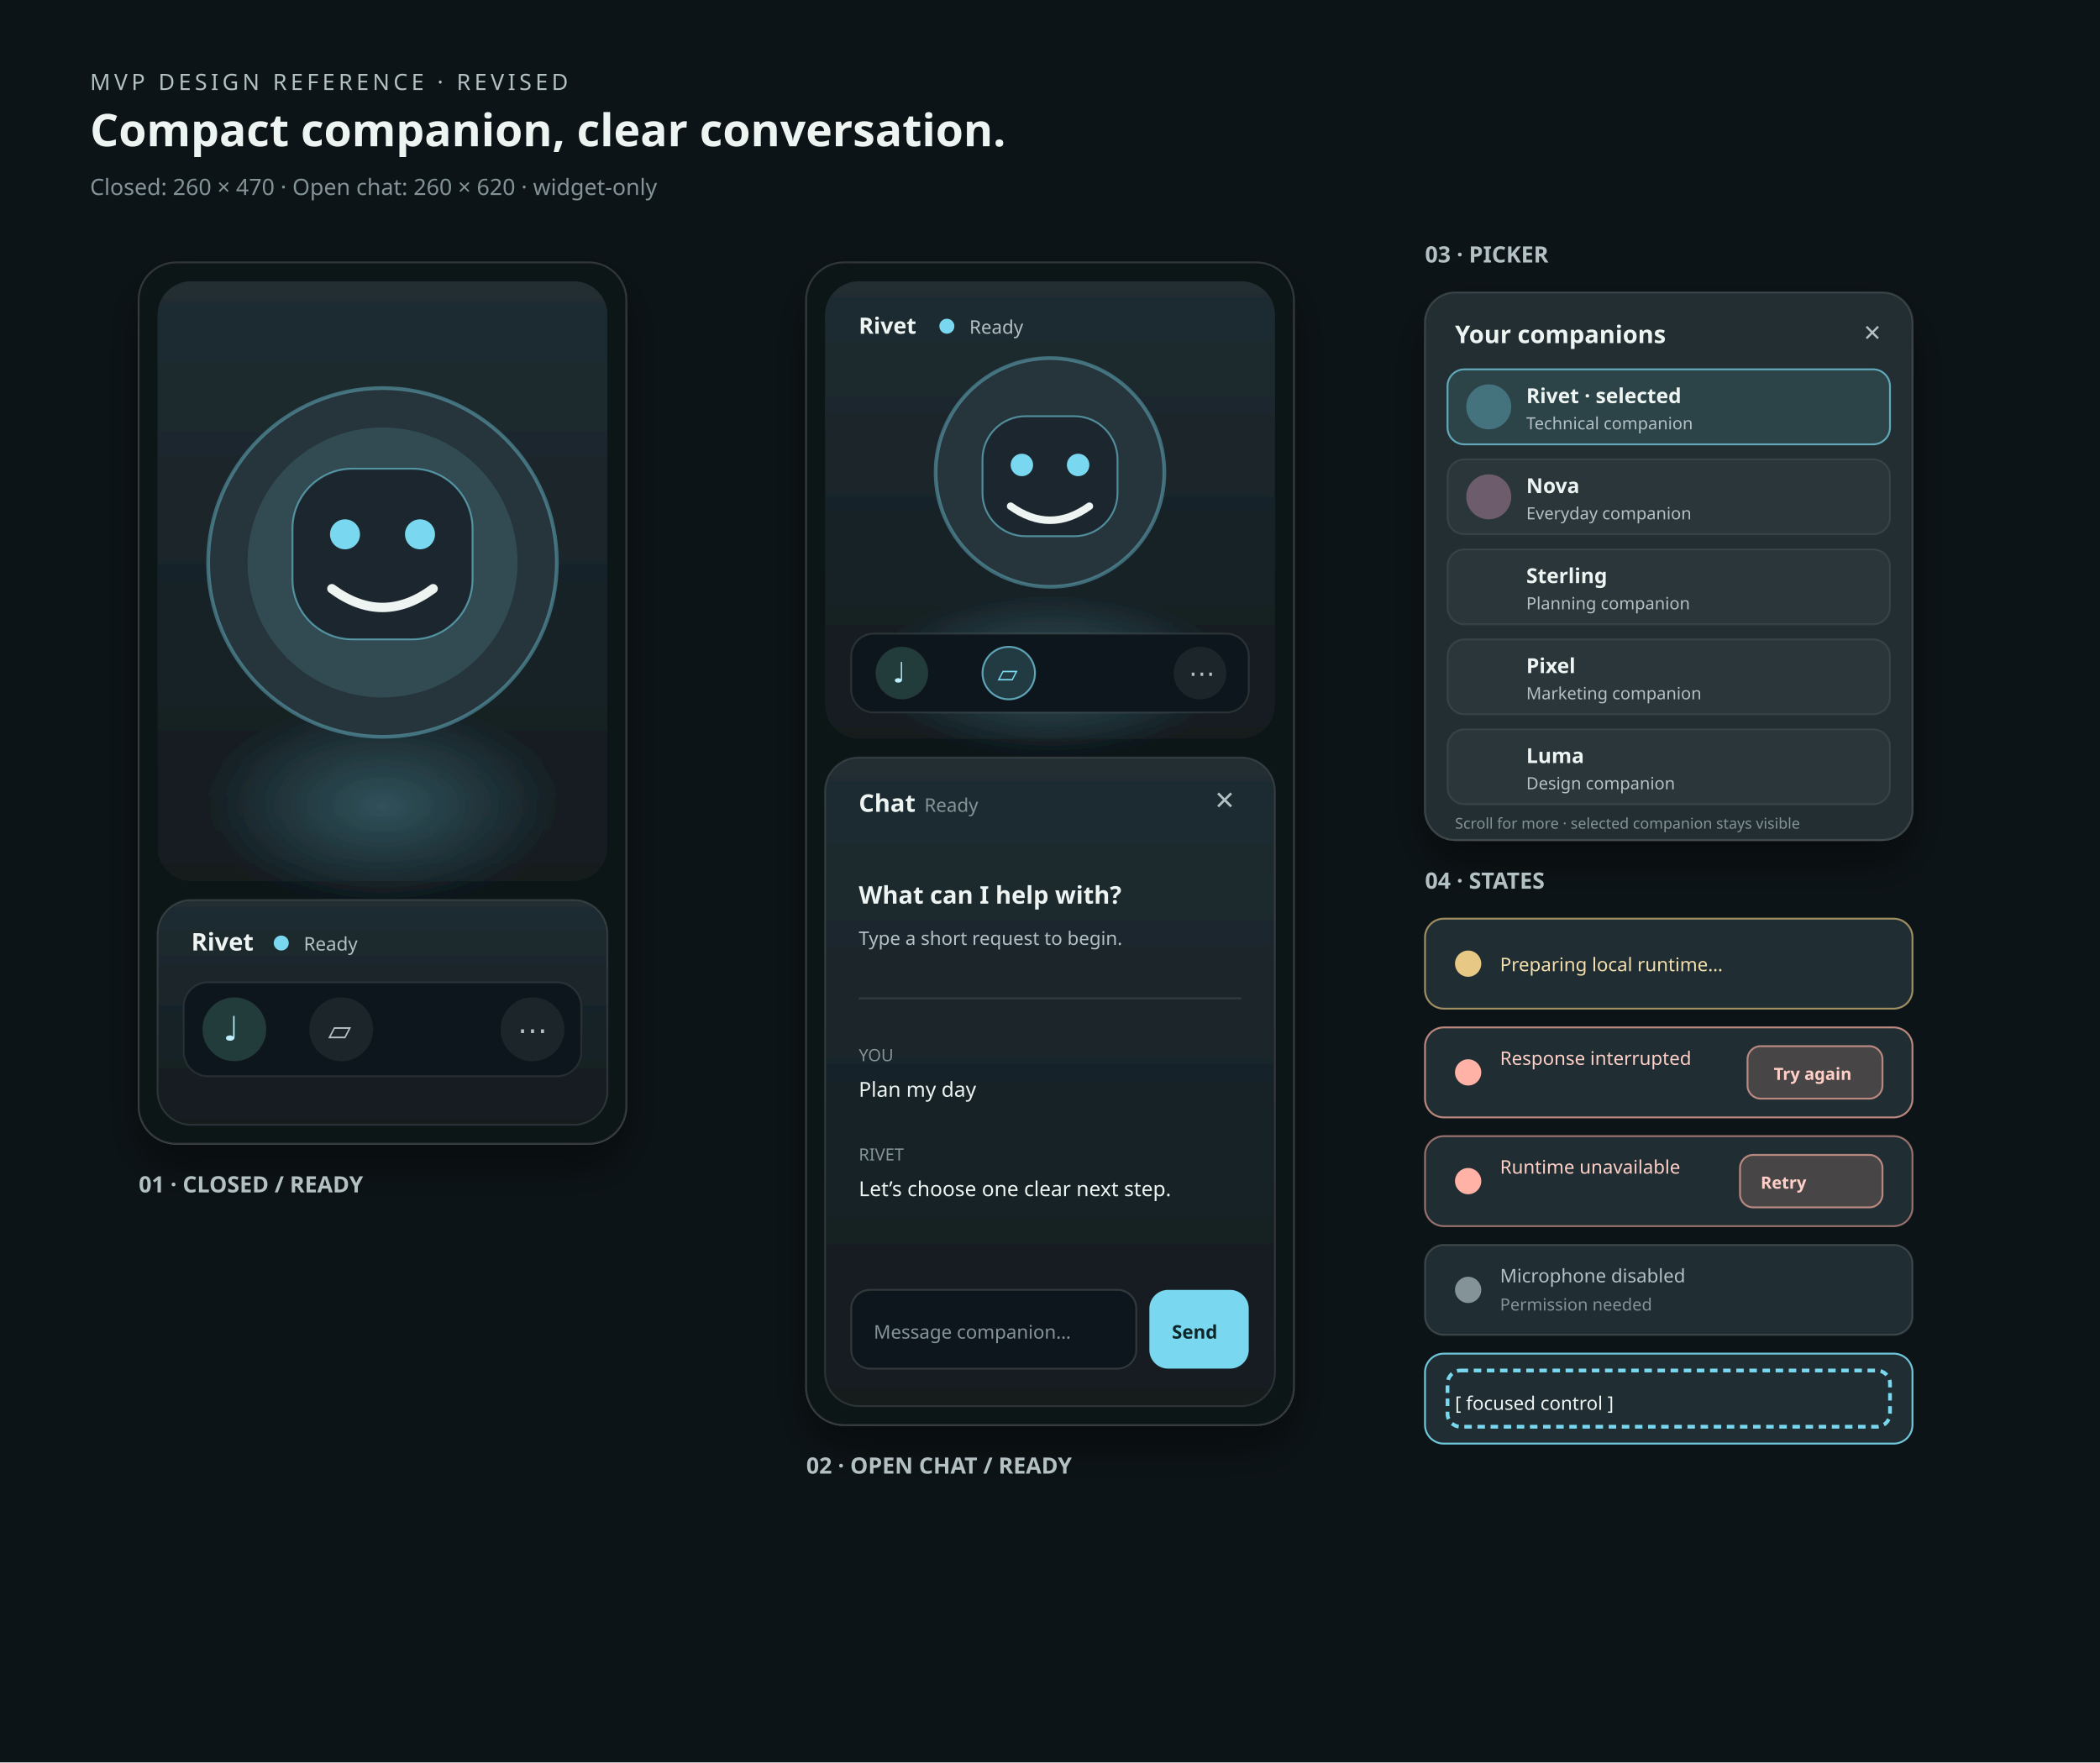
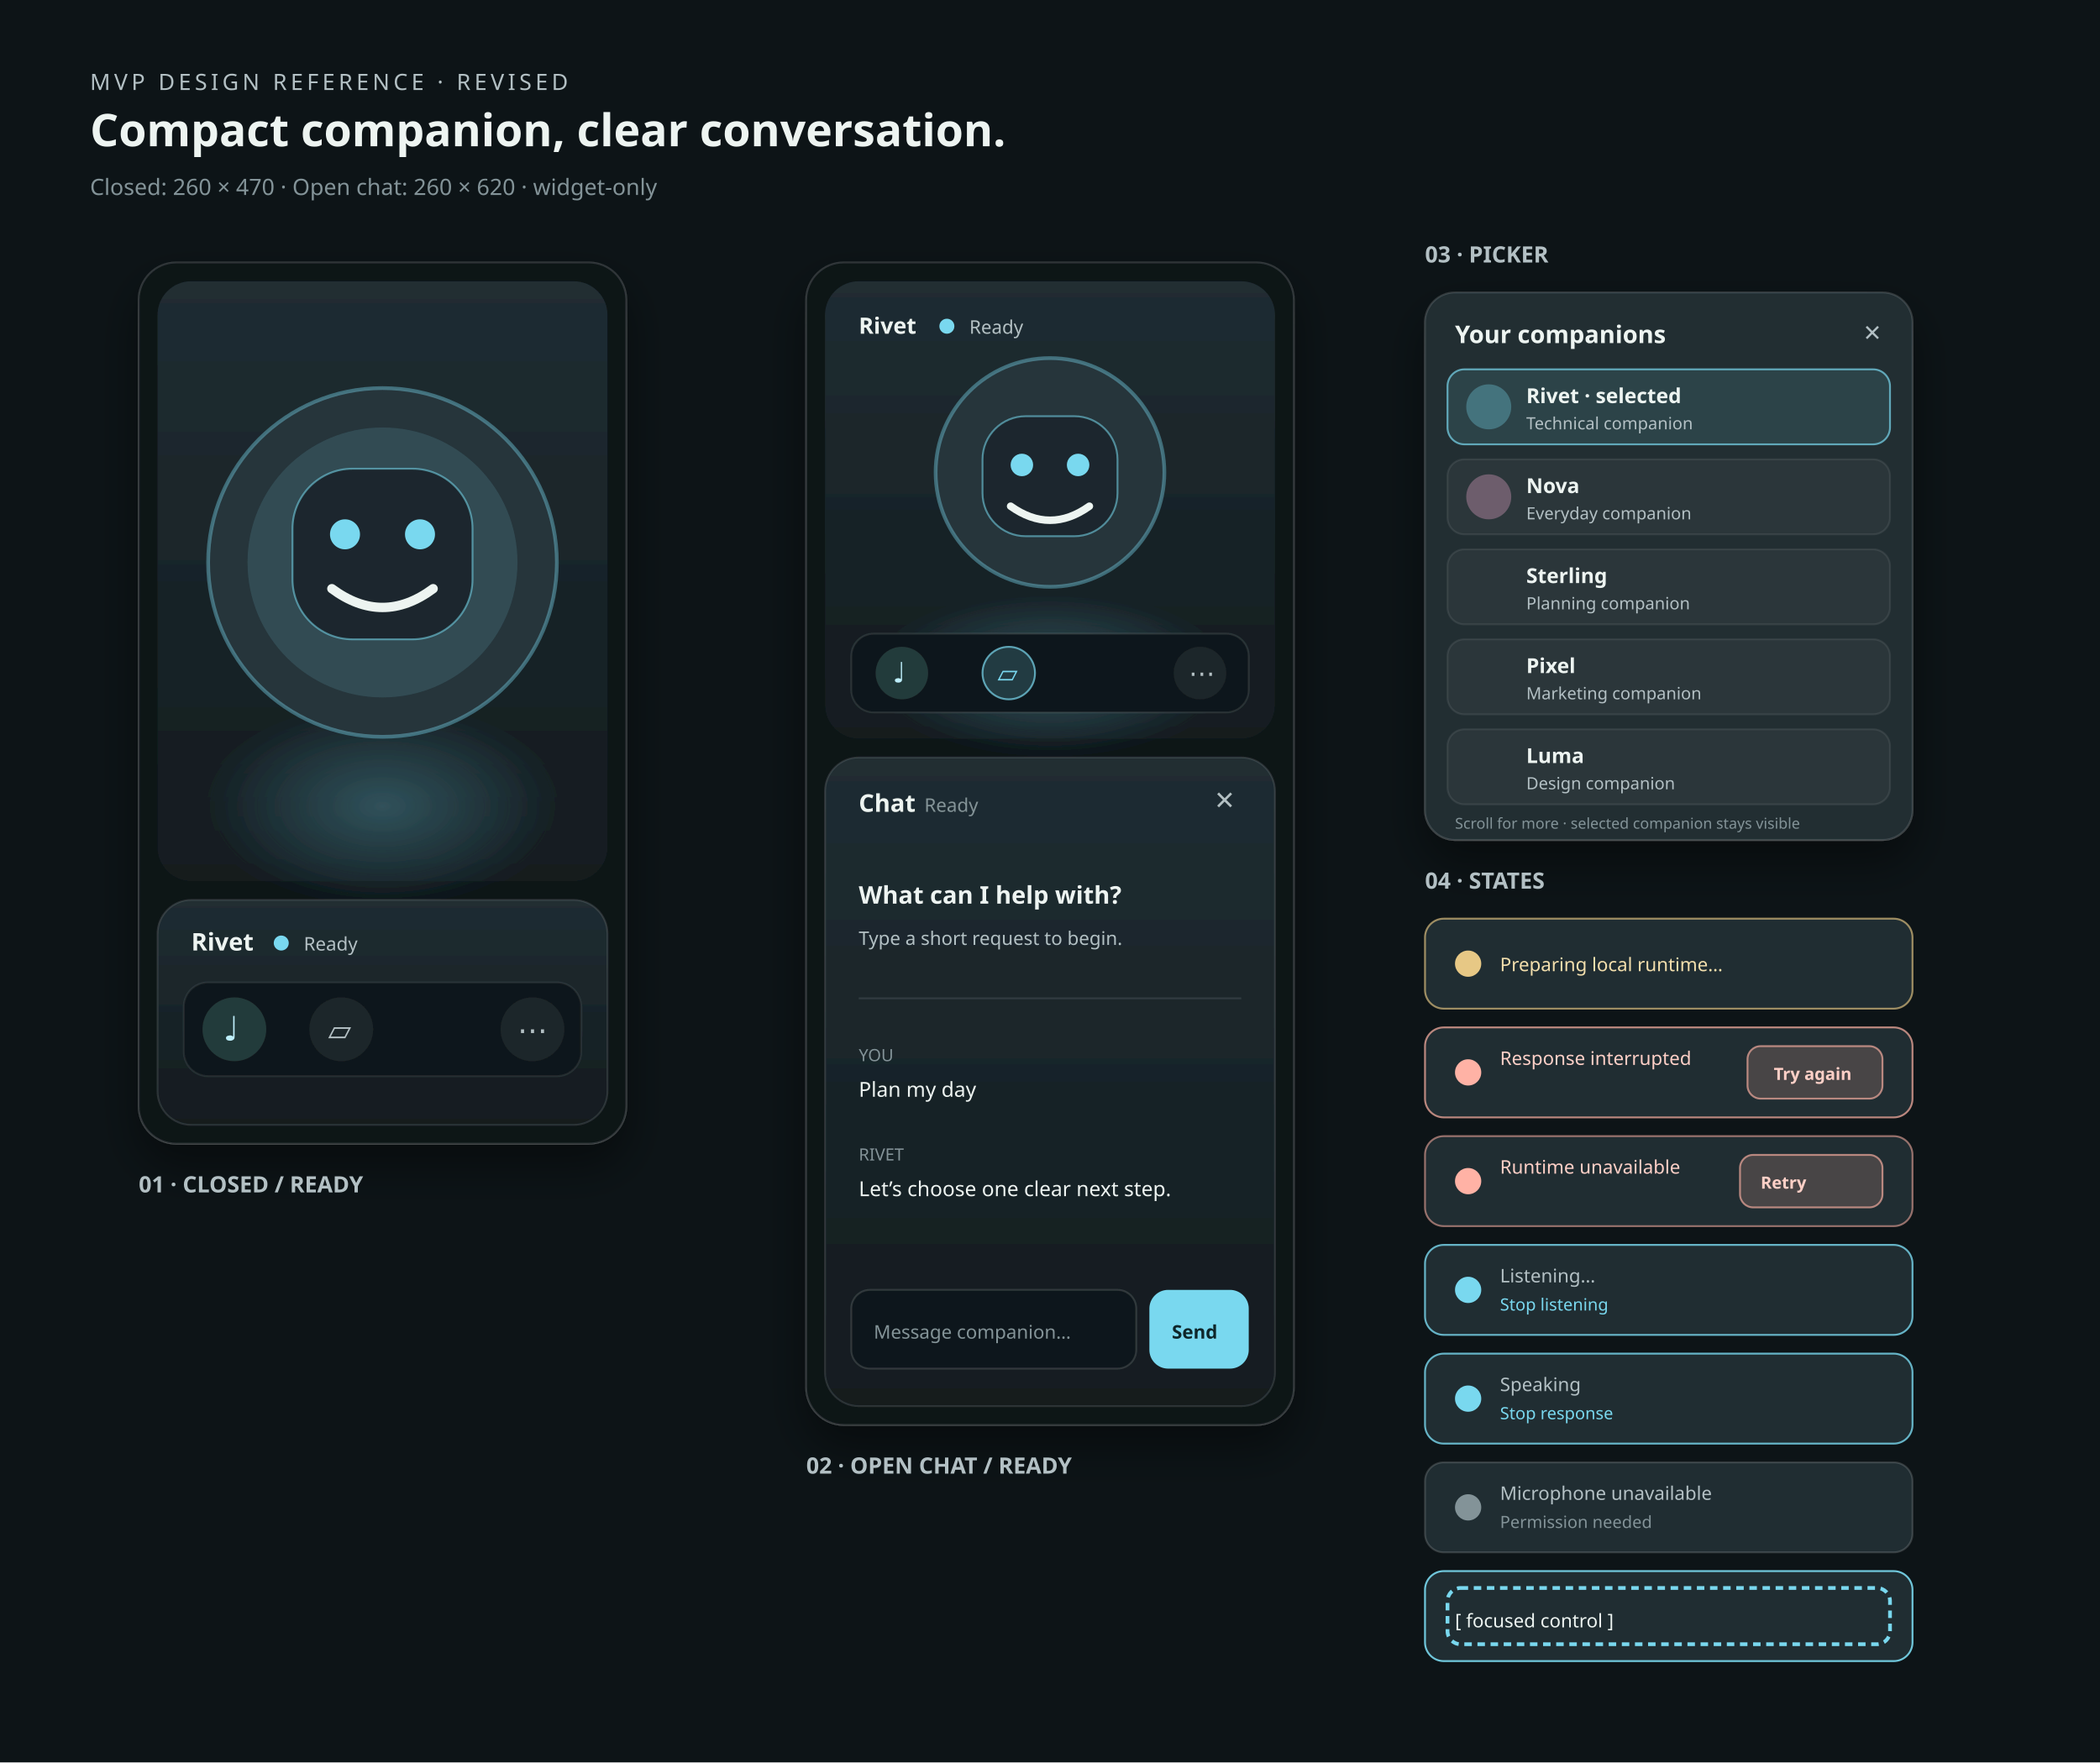
<svg xmlns="http://www.w3.org/2000/svg" width="1120" height="940" viewBox="0 0 1120 940" role="img" aria-labelledby="title desc">
  <defs>
    <linearGradient id="surface" x1="0" y1="0" x2="0" y2="1">
      <stop stop-color="#202d32" />
      <stop offset="1" stop-color="#121b1f" />
    </linearGradient>
    <radialGradient id="halo">
      <stop stop-color="#79d8ef" stop-opacity=".28" />
      <stop offset="1" stop-color="#79d8ef" stop-opacity="0" />
    </radialGradient>
    <filter id="shadow" x="-30%" y="-20%" width="160%" height="150%">
      <feDropShadow dx="0" dy="12" stdDeviation="12" flood-color="#000" flood-opacity=".42" />
    </filter>
  </defs>
  <rect width="1120" height="940" fill="#0d1417" />
  <text x="48" y="48" fill="#b3c0c4" font-family="system-ui,sans-serif" font-size="12" letter-spacing="2">MVP DESIGN REFERENCE · REVISED</text>
  <text x="48" y="78" fill="#edf4f1" font-family="system-ui,sans-serif" font-size="24" font-weight="650">Compact companion, clear conversation.</text>
  <text x="48" y="104" fill="#839398" font-family="system-ui,sans-serif" font-size="12">Closed: 260 × 470 · Open chat: 260 × 620 · widget-only</text>
  <g transform="translate(74 140)" filter="url(#shadow)">
    <rect width="260" height="470" rx="20" fill="#0d1417" stroke="#ffffff" stroke-opacity=".14" />
    <rect x="10" y="10" width="240" height="320" rx="18" fill="url(#surface)" />
    <ellipse cx="130" cy="290" rx="96" ry="55" fill="url(#halo)" />
    <circle cx="130" cy="160" r="93" fill="#25343a" stroke="#79d8ef" stroke-opacity=".4" stroke-width="2" />
    <circle cx="130" cy="160" r="72" fill="#79d8ef" fill-opacity=".14" />
    <rect x="82" y="110" width="96" height="91" rx="32" fill="#1b282d" stroke="#79d8ef" stroke-opacity=".55" />
    <circle cx="110" cy="145" r="8" fill="#79d8ef" />
    <circle cx="150" cy="145" r="8" fill="#79d8ef" />
    <path d="M103 174 Q130 194 157 174" fill="none" stroke="#edf4f1" stroke-width="5" stroke-linecap="round" />
    <rect x="10" y="340" width="240" height="120" rx="18" fill="url(#surface)" stroke="#ffffff" stroke-opacity=".12" />
    <text x="28" y="367" fill="#edf4f1" font-family="system-ui,sans-serif" font-size="13" font-weight="650">Rivet</text>
    <circle cx="76" cy="363" r="4" fill="#79d8ef" />
    <text x="88" y="367" fill="#b3c0c4" font-family="system-ui,sans-serif" font-size="10">Ready</text>
    <rect x="24" y="384" width="212" height="50" rx="13" fill="#10181c" stroke="#ffffff" stroke-opacity=".08" />
    <circle cx="51" cy="409" r="17" fill="#243a3a" />
    <text x="45" y="415" fill="#bdeffc" font-family="system-ui,sans-serif" font-size="18">♩</text>
    <circle cx="108" cy="409" r="17" fill="#ffffff" fill-opacity=".06" />
    <text x="101" y="415" fill="#b3c0c4" font-family="system-ui,sans-serif" font-size="16">▱</text>
    <circle cx="210" cy="409" r="17" fill="#ffffff" fill-opacity=".06" />
    <text x="202" y="415" fill="#b3c0c4" font-family="system-ui,sans-serif" font-size="16">⋯</text>
  </g>
  <text x="74" y="636" fill="#b3c0c4" font-family="system-ui,sans-serif" font-size="12" font-weight="650">01 · CLOSED / READY</text>
  <g transform="translate(430 140)" filter="url(#shadow)">
    <rect width="260" height="620" rx="20" fill="#0d1417" stroke="#ffffff" stroke-opacity=".14" />
    <rect x="10" y="10" width="240" height="244" rx="18" fill="url(#surface)" />
    <text x="28" y="38" fill="#edf4f1" font-family="system-ui,sans-serif" font-size="12" font-weight="650">Rivet</text>
    <circle cx="75" cy="34" r="4" fill="#79d8ef" />
    <text x="87" y="38" fill="#b3c0c4" font-family="system-ui,sans-serif" font-size="10">Ready</text>
    <ellipse cx="130" cy="220" rx="96" ry="45" fill="url(#halo)" />
    <circle cx="130" cy="112" r="61" fill="#25343a" stroke="#79d8ef" stroke-opacity=".4" stroke-width="2" />
    <rect x="94" y="82" width="72" height="64" rx="23" fill="#1b282d" stroke="#79d8ef" stroke-opacity=".55" />
    <circle cx="115" cy="108" r="6" fill="#79d8ef" />
    <circle cx="145" cy="108" r="6" fill="#79d8ef" />
    <path d="M109 130 Q130 145 151 130" fill="none" stroke="#edf4f1" stroke-width="4" stroke-linecap="round" />
    <rect x="24" y="198" width="212" height="42" rx="12" fill="#10181c" stroke="#ffffff" stroke-opacity=".1" />
    <circle cx="51" cy="219" r="14" fill="#243a3a" />
    <text x="46" y="224" fill="#bdeffc" font-family="system-ui,sans-serif" font-size="15">♩</text>
    <circle cx="108" cy="219" r="14" fill="#79d8ef" fill-opacity=".18" stroke="#79d8ef" stroke-opacity=".7" />
    <text x="102" y="224" fill="#79d8ef" font-family="system-ui,sans-serif" font-size="14">▱</text>
    <circle cx="210" cy="219" r="14" fill="#ffffff" fill-opacity=".06" />
    <text x="204" y="224" fill="#b3c0c4" font-family="system-ui,sans-serif" font-size="14">⋯</text>
    <rect x="10" y="264" width="240" height="346" rx="18" fill="url(#surface)" stroke="#ffffff" stroke-opacity=".12" />
    <text x="28" y="293" fill="#edf4f1" font-family="system-ui,sans-serif" font-size="13" font-weight="650">Chat</text>
    <text x="63" y="293" fill="#839398" font-family="system-ui,sans-serif" font-size="10">Ready</text>
    <text x="218" y="293" fill="#b3c0c4" font-family="system-ui,sans-serif" font-size="18">×</text>
    <text x="28" y="342" fill="#edf4f1" font-family="system-ui,sans-serif" font-size="13" font-weight="650">What can I help with?</text>
    <text x="28" y="364" fill="#b3c0c4" font-family="system-ui,sans-serif" font-size="10">Type a short request to begin.</text>
    <rect x="28" y="392" width="204" height="1" fill="#ffffff" fill-opacity=".1" />
    <text x="28" y="426" fill="#839398" font-family="system-ui,sans-serif" font-size="9">YOU</text>
    <text x="28" y="445" fill="#edf4f1" font-family="system-ui,sans-serif" font-size="11">Plan my day</text>
    <text x="28" y="479" fill="#839398" font-family="system-ui,sans-serif" font-size="9">RIVET</text>
    <text x="28" y="498" fill="#edf4f1" font-family="system-ui,sans-serif" font-size="11">Let’s choose one clear next step.</text>
    <rect x="24" y="548" width="152" height="42" rx="10" fill="#10181c" stroke="#ffffff" stroke-opacity=".13" />
    <text x="36" y="574" fill="#839398" font-family="system-ui,sans-serif" font-size="10">Message companion…</text>
    <rect x="183" y="548" width="53" height="42" rx="10" fill="#79d8ef" />
    <text x="195" y="574" fill="#10262a" font-family="system-ui,sans-serif" font-size="10" font-weight="700">Send</text>
  </g>
  <text x="430" y="786" fill="#b3c0c4" font-family="system-ui,sans-serif" font-size="12" font-weight="650">02 · OPEN CHAT / READY</text>
  <g transform="translate(760 140)">
    <text fill="#b3c0c4" font-family="system-ui,sans-serif" font-size="12" font-weight="650">03 · PICKER</text>
    <rect y="16" width="260" height="292" rx="16" fill="#202d32" stroke="#ffffff" stroke-opacity=".14" filter="url(#shadow)" />
    <text x="16" y="43" fill="#edf4f1" font-family="system-ui,sans-serif" font-size="13" font-weight="650">Your companions</text>
    <text x="234" y="43" fill="#b3c0c4" font-family="system-ui,sans-serif" font-size="16">×</text>
    <rect x="12" y="57" width="236" height="40" rx="9" fill="#79d8ef" fill-opacity=".12" stroke="#79d8ef" stroke-opacity=".7" />
    <circle cx="34" cy="77" r="12" fill="#79d8ef" fill-opacity=".32" />
    <text x="54" y="75" fill="#edf4f1" font-family="system-ui,sans-serif" font-size="11" font-weight="650">Rivet · selected</text>
    <text x="54" y="89" fill="#b3c0c4" font-family="system-ui,sans-serif" font-size="9">Technical companion</text>
    <rect x="12" y="105" width="236" height="40" rx="9" fill="#ffffff" fill-opacity=".04" stroke="#ffffff" stroke-opacity=".08" />
    <circle cx="34" cy="125" r="12" fill="#f0a8d0" fill-opacity=".34" />
    <text x="54" y="123" fill="#edf4f1" font-family="system-ui,sans-serif" font-size="11" font-weight="650">Nova</text>
    <text x="54" y="137" fill="#b3c0c4" font-family="system-ui,sans-serif" font-size="9">Everyday companion</text>
    <rect x="12" y="153" width="236" height="40" rx="9" fill="#ffffff" fill-opacity=".04" stroke="#ffffff" stroke-opacity=".08" />
    <text x="54" y="171" fill="#edf4f1" font-family="system-ui,sans-serif" font-size="11" font-weight="650">Sterling</text>
    <text x="54" y="185" fill="#b3c0c4" font-family="system-ui,sans-serif" font-size="9">Planning companion</text>
    <rect x="12" y="201" width="236" height="40" rx="9" fill="#ffffff" fill-opacity=".04" stroke="#ffffff" stroke-opacity=".08" />
    <text x="54" y="219" fill="#edf4f1" font-family="system-ui,sans-serif" font-size="11" font-weight="650">Pixel</text>
    <text x="54" y="233" fill="#b3c0c4" font-family="system-ui,sans-serif" font-size="9">Marketing companion</text>
    <rect x="12" y="249" width="236" height="40" rx="9" fill="#ffffff" fill-opacity=".04" stroke="#ffffff" stroke-opacity=".08" />
    <text x="54" y="267" fill="#edf4f1" font-family="system-ui,sans-serif" font-size="11" font-weight="650">Luma</text>
    <text x="54" y="281" fill="#b3c0c4" font-family="system-ui,sans-serif" font-size="9">Design companion</text>
    <text x="16" y="302" fill="#839398" font-family="system-ui,sans-serif" font-size="8">Scroll for more · selected companion stays visible</text>
    <text y="334" fill="#b3c0c4" font-family="system-ui,sans-serif" font-size="12" font-weight="650">04 · STATES</text>
    <rect y="350" width="260" height="48" rx="10" fill="#202d32" stroke="#e7c885" stroke-opacity=".65" />
    <circle cx="23" cy="374" r="7" fill="#e7c885" />
    <text x="40" y="378" fill="#f3dfad" font-family="system-ui,sans-serif" font-size="10">Preparing local runtime…</text>
    <rect y="408" width="260" height="48" rx="10" fill="#202d32" stroke="#ffb2a5" stroke-opacity=".7" />
    <circle cx="23" cy="432" r="7" fill="#ffb2a5" />
    <text x="40" y="428" fill="#ffd0c7" font-family="system-ui,sans-serif" font-size="10">Response interrupted</text>
    <rect x="172" y="418" width="72" height="28" rx="7" fill="#ffb2a5" fill-opacity=".18" stroke="#ffb2a5" stroke-opacity=".65" />
    <text x="186" y="436" fill="#ffd0c7" font-family="system-ui,sans-serif" font-size="9" font-weight="650">Try again</text>
    <rect y="466" width="260" height="48" rx="10" fill="#202d32" stroke="#ffb2a5" stroke-opacity=".55" />
    <circle cx="23" cy="490" r="7" fill="#ffb2a5" />
    <text x="40" y="486" fill="#ffd0c7" font-family="system-ui,sans-serif" font-size="10">Runtime unavailable</text>
    <rect x="168" y="476" width="76" height="28" rx="7" fill="#ffb2a5" fill-opacity=".18" stroke="#ffb2a5" stroke-opacity=".65" />
    <text x="179" y="494" fill="#ffd0c7" font-family="system-ui,sans-serif" font-size="9" font-weight="650">Retry</text>
-     <rect y="524" width="260" height="48" rx="10" fill="#202d32" stroke="#ffffff" stroke-opacity=".16" />
-     <circle cx="23" cy="548" r="7" fill="#839398" />
-     <text x="40" y="544" fill="#b3c0c4" font-family="system-ui,sans-serif" font-size="10">Microphone disabled</text>
-     <text x="40" y="559" fill="#839398" font-family="system-ui,sans-serif" font-size="9">Permission needed</text>
-     <rect y="582" width="260" height="48" rx="10" fill="#202d32" stroke="#79d8ef" stroke-opacity=".9" />
-     <text x="16" y="612" fill="#edf4f1" font-family="system-ui,sans-serif" font-size="10">[ focused control ]</text>
-     <rect x="12" y="591" width="236" height="30" rx="7" fill="none" stroke="#79d8ef" stroke-width="2" stroke-dasharray="4 3" />
+     <rect y="524" width="260" height="48" rx="10" fill="#202d32" stroke="#79d8ef" stroke-opacity=".8" />
+     <circle cx="23" cy="548" r="7" fill="#79d8ef" />
+     <text x="40" y="544" fill="#b3c0c4" font-family="system-ui,sans-serif" font-size="10">Listening…</text>
+     <text x="40" y="559" fill="#79d8ef" font-family="system-ui,sans-serif" font-size="9">Stop listening</text>
+     <rect y="582" width="260" height="48" rx="10" fill="#202d32" stroke="#79d8ef" stroke-opacity=".8" />
+     <circle cx="23" cy="606" r="7" fill="#79d8ef" />
+     <text x="40" y="602" fill="#b3c0c4" font-family="system-ui,sans-serif" font-size="10">Speaking</text>
+     <text x="40" y="617" fill="#79d8ef" font-family="system-ui,sans-serif" font-size="9">Stop response</text>
+     <rect y="640" width="260" height="48" rx="10" fill="#202d32" stroke="#ffffff" stroke-opacity=".16" />
+     <circle cx="23" cy="664" r="7" fill="#839398" />
+     <text x="40" y="660" fill="#b3c0c4" font-family="system-ui,sans-serif" font-size="10">Microphone unavailable</text>
+     <text x="40" y="675" fill="#839398" font-family="system-ui,sans-serif" font-size="9">Permission needed</text>
+     <rect y="698" width="260" height="48" rx="10" fill="#202d32" stroke="#79d8ef" stroke-opacity=".9" />
+     <text x="16" y="728" fill="#edf4f1" font-family="system-ui,sans-serif" font-size="10">[ focused control ]</text>
+     <rect x="12" y="707" width="236" height="30" rx="7" fill="none" stroke="#79d8ef" stroke-width="2" stroke-dasharray="4 3" />
  </g>
</svg>
